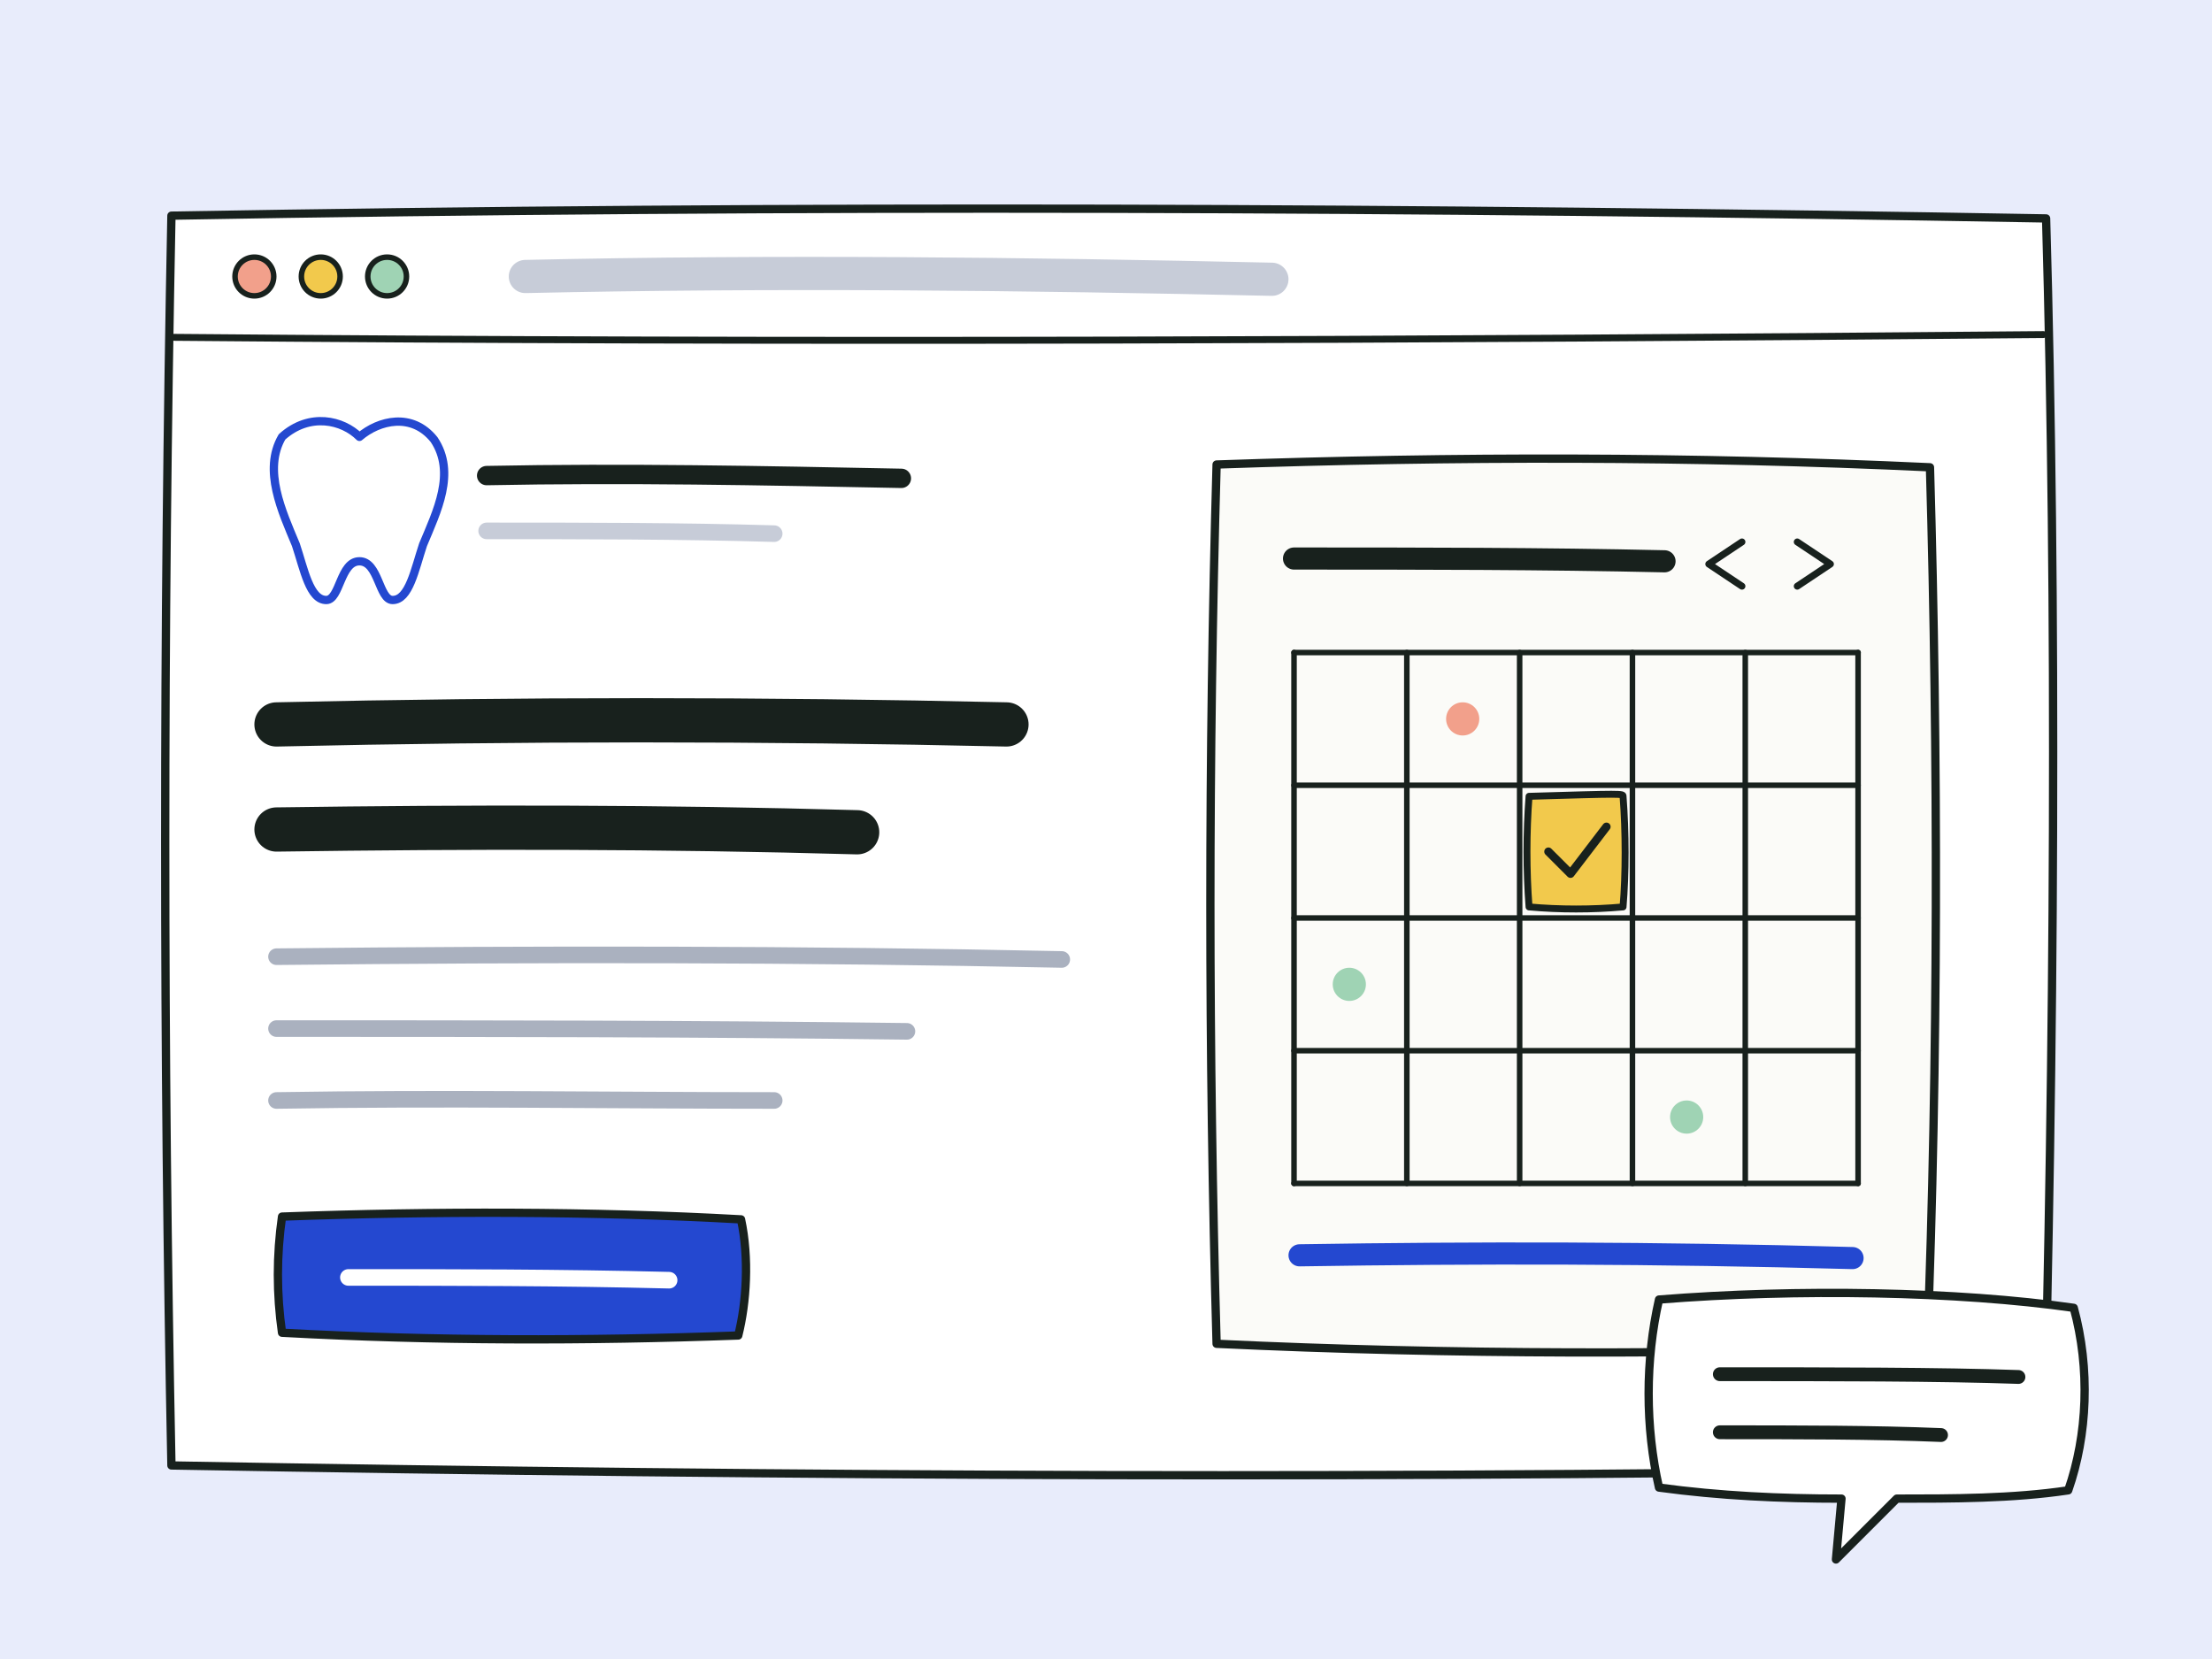
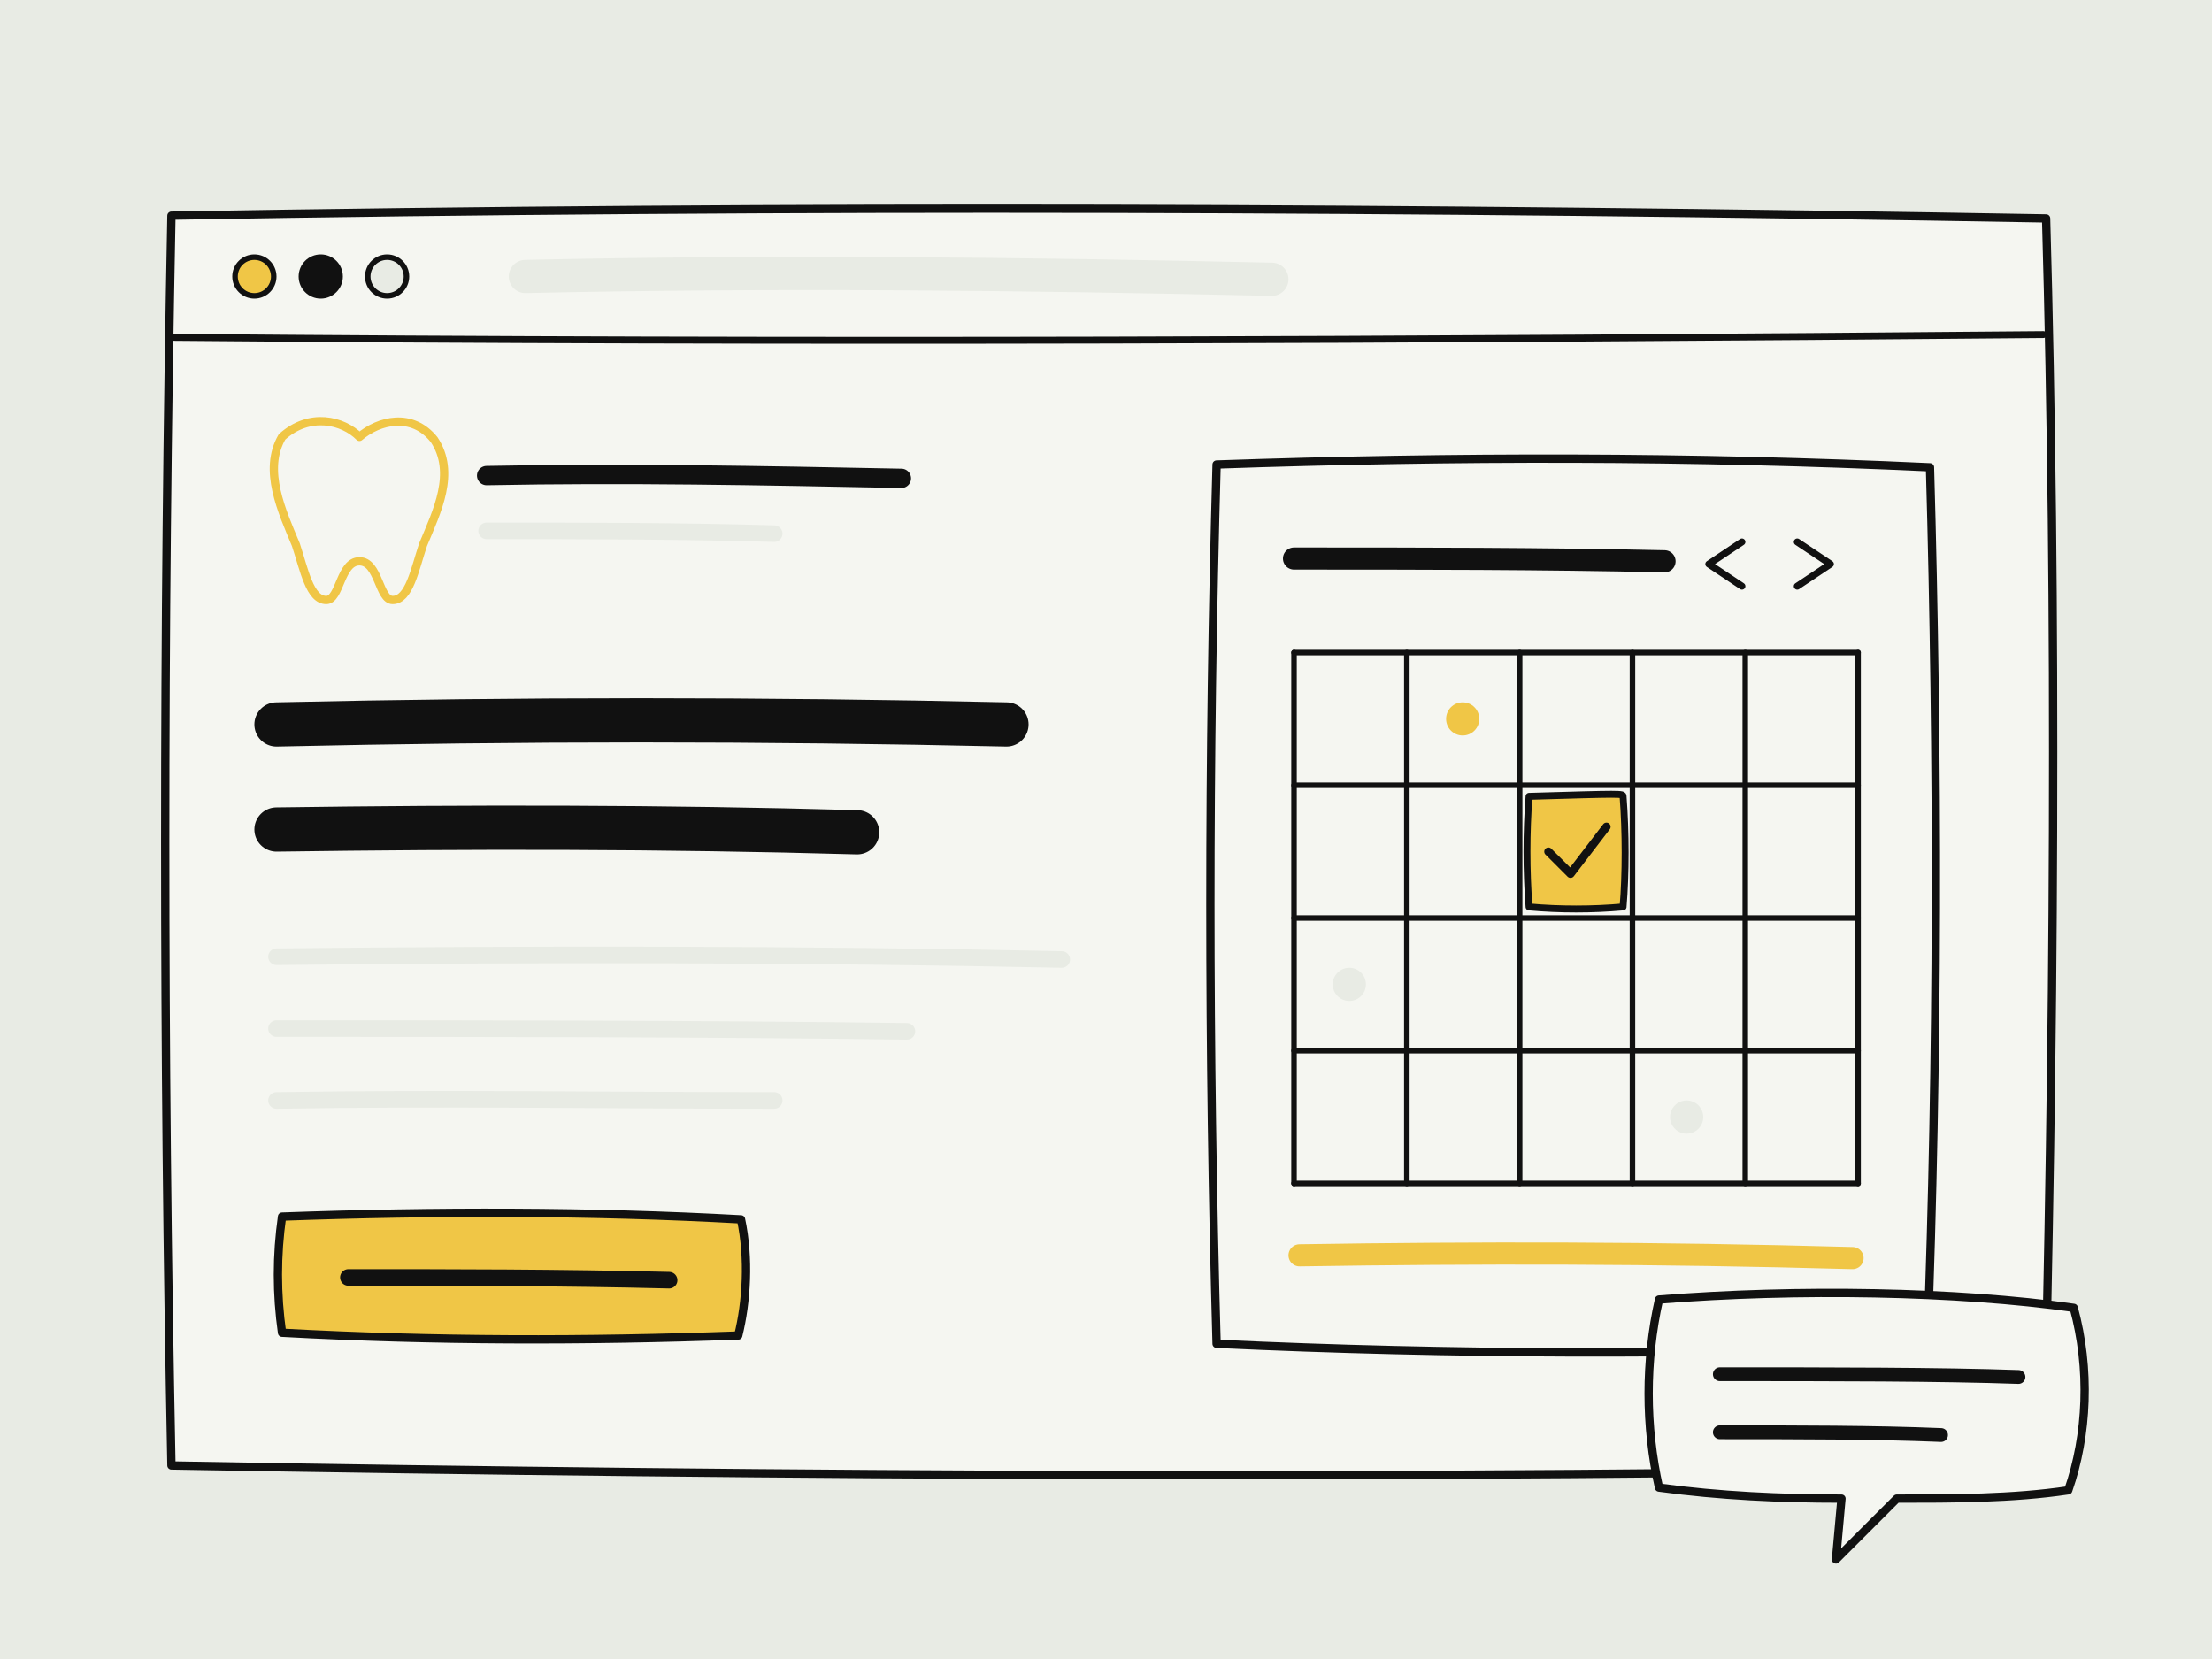
<svg xmlns="http://www.w3.org/2000/svg" viewBox="0 0 800 600" fill="none" stroke-linecap="round" stroke-linejoin="round">
-   <rect width="800" height="600" fill="#e8ecfb" />
-   <path d="M62 78c225-4 452-3 678 1 4 140 3 300-1 452-226 4-452 3-677-1-3-150-3-301 0-452z" fill="#fff" stroke="#18211d" stroke-width="3" />
-   <path d="M63 122c226 2 451 1 676-1" stroke="#18211d" stroke-width="2.5" />
-   <circle cx="92" cy="100" r="7" fill="#f2a08b" stroke="#18211d" stroke-width="2" />
-   <circle cx="116" cy="100" r="7" fill="#f2c94c" stroke="#18211d" stroke-width="2" />
-   <circle cx="140" cy="100" r="7" fill="#9fd3b4" stroke="#18211d" stroke-width="2" />
-   <path d="M190 100c90-2 180-1 270 1" stroke="#c7ccd8" stroke-width="12" />
-   <path d="M102 158c10-9 22-6 28 0 7-6 19-9 27 1 8 12 1 26-4 38-3 9-5 20-11 20-5 0-5-14-12-14s-7 14-12 14c-6 0-8-11-11-20-5-12-12-27-5-39z" fill="#fff" stroke="#2448d0" stroke-width="3" />
-   <path d="M176 172c50-1 100 0 150 1" stroke="#18211d" stroke-width="7" />
-   <path d="M176 192c35 0 70 0 104 1" stroke="#c7ccd8" stroke-width="6" />
-   <path d="M100 262c88-2 176-2 264 0M100 300c70-1 140-1 210 1" stroke="#18211d" stroke-width="16" />
-   <path d="M100 346c95-1 190-1 284 1M100 372c76 0 152 0 228 1M100 398c60-1 120 0 180 0" stroke="#aab1bf" stroke-width="6" />
-   <path d="M102 440c55-2 112-2 166 1 3 14 2 30-1 42-55 2-110 2-165-1-2-14-2-28 0-42z" fill="#2448d0" stroke="#18211d" stroke-width="3" />
-   <path d="M126 462c38 0 76 0 116 1" stroke="#fff" stroke-width="6" />
-   <path d="M440 168c86-3 172-3 258 1 3 105 3 214-1 318-86 3-172 3-257-1-3-106-3-212 0-318z" fill="#fbfbf8" stroke="#18211d" stroke-width="3" />
-   <path d="M468 202c45 0 90 0 134 1" stroke="#18211d" stroke-width="8" />
-   <path d="M650 196l12 8-12 8M630 196l-12 8 12 8" stroke="#18211d" stroke-width="2.5" />
-   <g stroke="#18211d" stroke-width="2">
+   <rect width="800" height="600" fill="#E8EBE4" />
+   <path d="M62 78c225-4 452-3 678 1 4 140 3 300-1 452-226 4-452 3-677-1-3-150-3-301 0-452z" fill="#F5F6F1" stroke="#111111" stroke-width="3" />
+   <path d="M63 122c226 2 451 1 676-1" stroke="#111111" stroke-width="2.5" />
+   <circle cx="92" cy="100" r="7" fill="#F0C646" stroke="#111111" stroke-width="2" />
+   <circle cx="116" cy="100" r="7" fill="#111111" stroke="#111111" stroke-width="2" />
+   <circle cx="140" cy="100" r="7" fill="#E8EBE4" stroke="#111111" stroke-width="2" />
+   <path d="M190 100c90-2 180-1 270 1" stroke="#E8EBE4" stroke-width="12" />
+   <path d="M102 158c10-9 22-6 28 0 7-6 19-9 27 1 8 12 1 26-4 38-3 9-5 20-11 20-5 0-5-14-12-14s-7 14-12 14c-6 0-8-11-11-20-5-12-12-27-5-39z" fill="#F5F6F1" stroke="#F0C646" stroke-width="3" />
+   <path d="M176 172c50-1 100 0 150 1" stroke="#111111" stroke-width="7" />
+   <path d="M176 192c35 0 70 0 104 1" stroke="#E8EBE4" stroke-width="6" />
+   <path d="M100 262c88-2 176-2 264 0M100 300c70-1 140-1 210 1" stroke="#111111" stroke-width="16" />
+   <path d="M100 346c95-1 190-1 284 1M100 372c76 0 152 0 228 1M100 398c60-1 120 0 180 0" stroke="#E8EBE4" stroke-width="6" />
+   <path d="M102 440c55-2 112-2 166 1 3 14 2 30-1 42-55 2-110 2-165-1-2-14-2-28 0-42z" fill="#F0C646" stroke="#111111" stroke-width="3" />
+   <path d="M126 462c38 0 76 0 116 1" stroke="#111111" stroke-width="6" />
+   <path d="M440 168c86-3 172-3 258 1 3 105 3 214-1 318-86 3-172 3-257-1-3-106-3-212 0-318z" fill="#F5F6F1" stroke="#111111" stroke-width="3" />
+   <path d="M468 202c45 0 90 0 134 1" stroke="#111111" stroke-width="8" />
+   <path d="M650 196l12 8-12 8M630 196l-12 8 12 8" stroke="#111111" stroke-width="2.5" />
+   <g stroke="#111111" stroke-width="2">
    <path d="M468 236h204M468 284h204M468 332h204M468 380h204M468 428h204" />
    <path d="M468 236v192M508.8 236v192M549.6 236v192M590.4 236v192M631.2 236v192M672 236v192" stroke-dasharray="1 0" />
  </g>
-   <path d="M553 288c34-1 34-1 34 0 1 13 1 28 0 40-11 1-23 1-34 0-1-13-1-27 0-40z" fill="#f2c94c" stroke="#18211d" stroke-width="2.5" />
-   <path d="M560 308l8 8 13-17" stroke="#18211d" stroke-width="3" />
-   <circle cx="488" cy="356" r="6" fill="#9fd3b4" />
-   <circle cx="610" cy="404" r="6" fill="#9fd3b4" />
-   <circle cx="529" cy="260" r="6" fill="#f2a08b" />
-   <path d="M470 454c64-1 128-1 200 1" stroke="#2448d0" stroke-width="8" />
-   <path d="M600 470c50-4 108-3 150 3 6 22 5 46-2 66-20 3-42 3-62 3l-22 22 2-22c-22 0-44-1-66-4-5-22-5-46 0-68z" fill="#fff" stroke="#18211d" stroke-width="3" />
-   <path d="M622 497c40 0 80 0 108 1M622 518c28 0 56 0 80 1" stroke="#18211d" stroke-width="5" />
+   <path d="M553 288c34-1 34-1 34 0 1 13 1 28 0 40-11 1-23 1-34 0-1-13-1-27 0-40z" fill="#F0C646" stroke="#111111" stroke-width="2.5" />
+   <path d="M560 308l8 8 13-17" stroke="#111111" stroke-width="3" />
+   <circle cx="488" cy="356" r="6" fill="#E8EBE4" />
+   <circle cx="610" cy="404" r="6" fill="#E8EBE4" />
+   <circle cx="529" cy="260" r="6" fill="#F0C646" />
+   <path d="M470 454c64-1 128-1 200 1" stroke="#F0C646" stroke-width="8" />
+   <path d="M600 470c50-4 108-3 150 3 6 22 5 46-2 66-20 3-42 3-62 3l-22 22 2-22c-22 0-44-1-66-4-5-22-5-46 0-68z" fill="#F5F6F1" stroke="#111111" stroke-width="3" />
+   <path d="M622 497c40 0 80 0 108 1M622 518c28 0 56 0 80 1" stroke="#111111" stroke-width="5" />
</svg>
